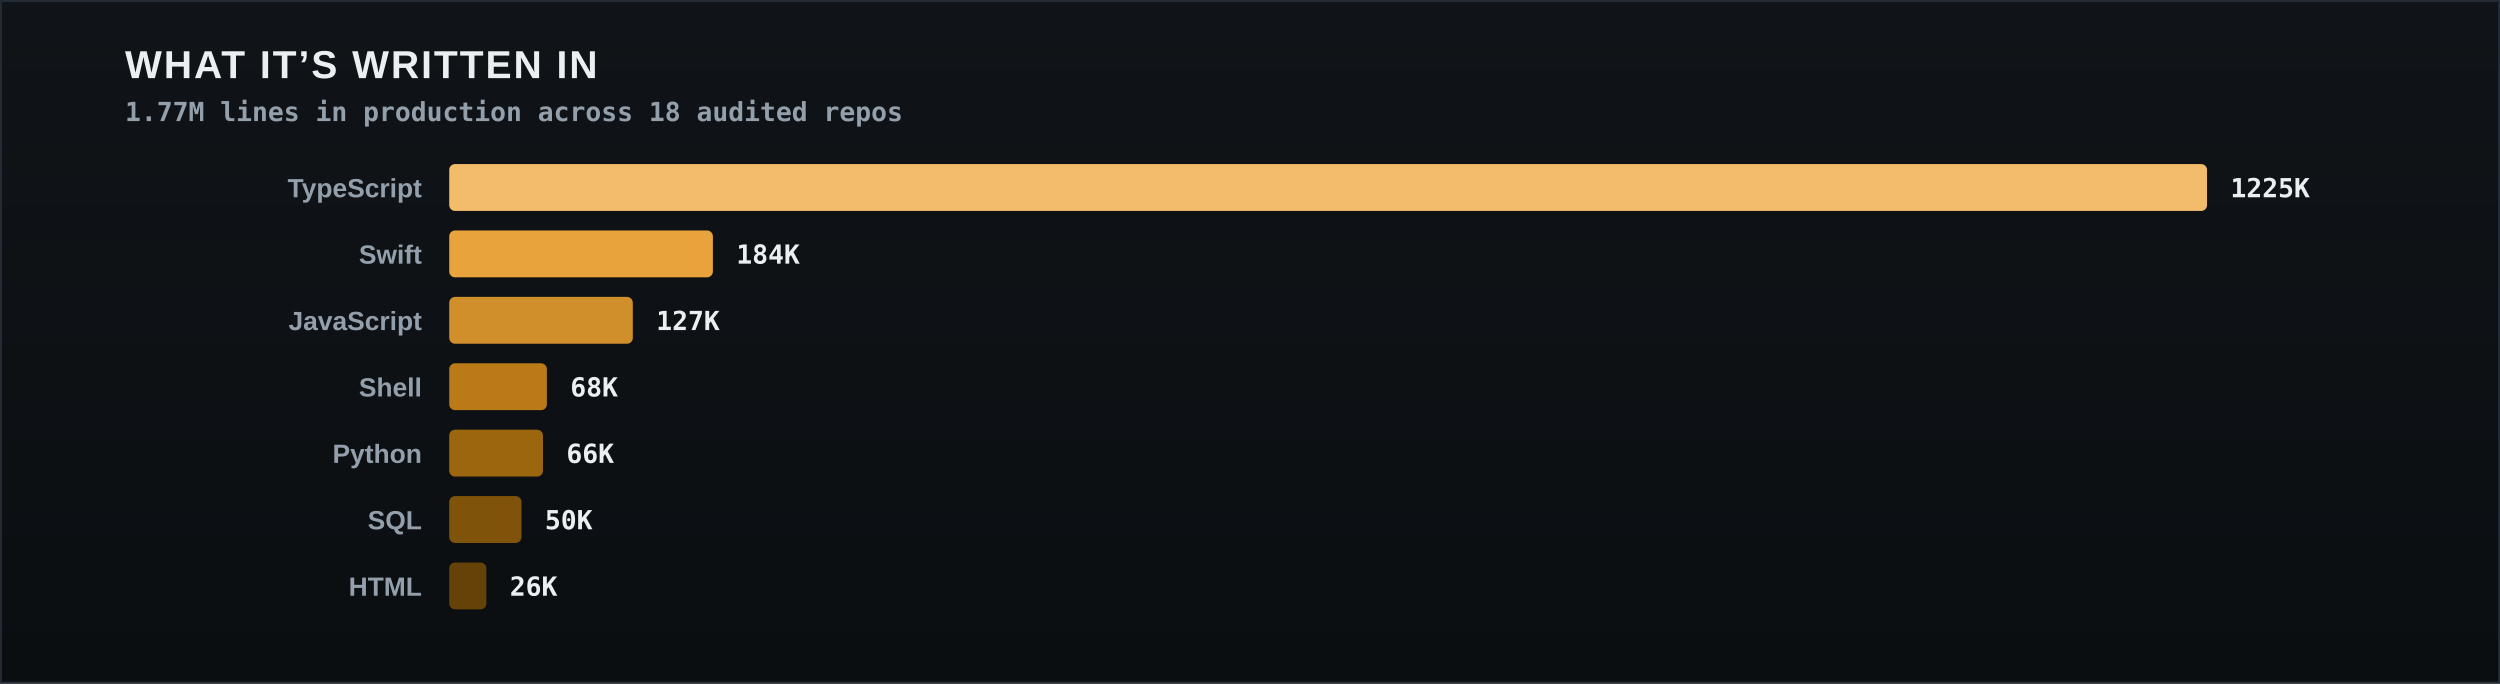
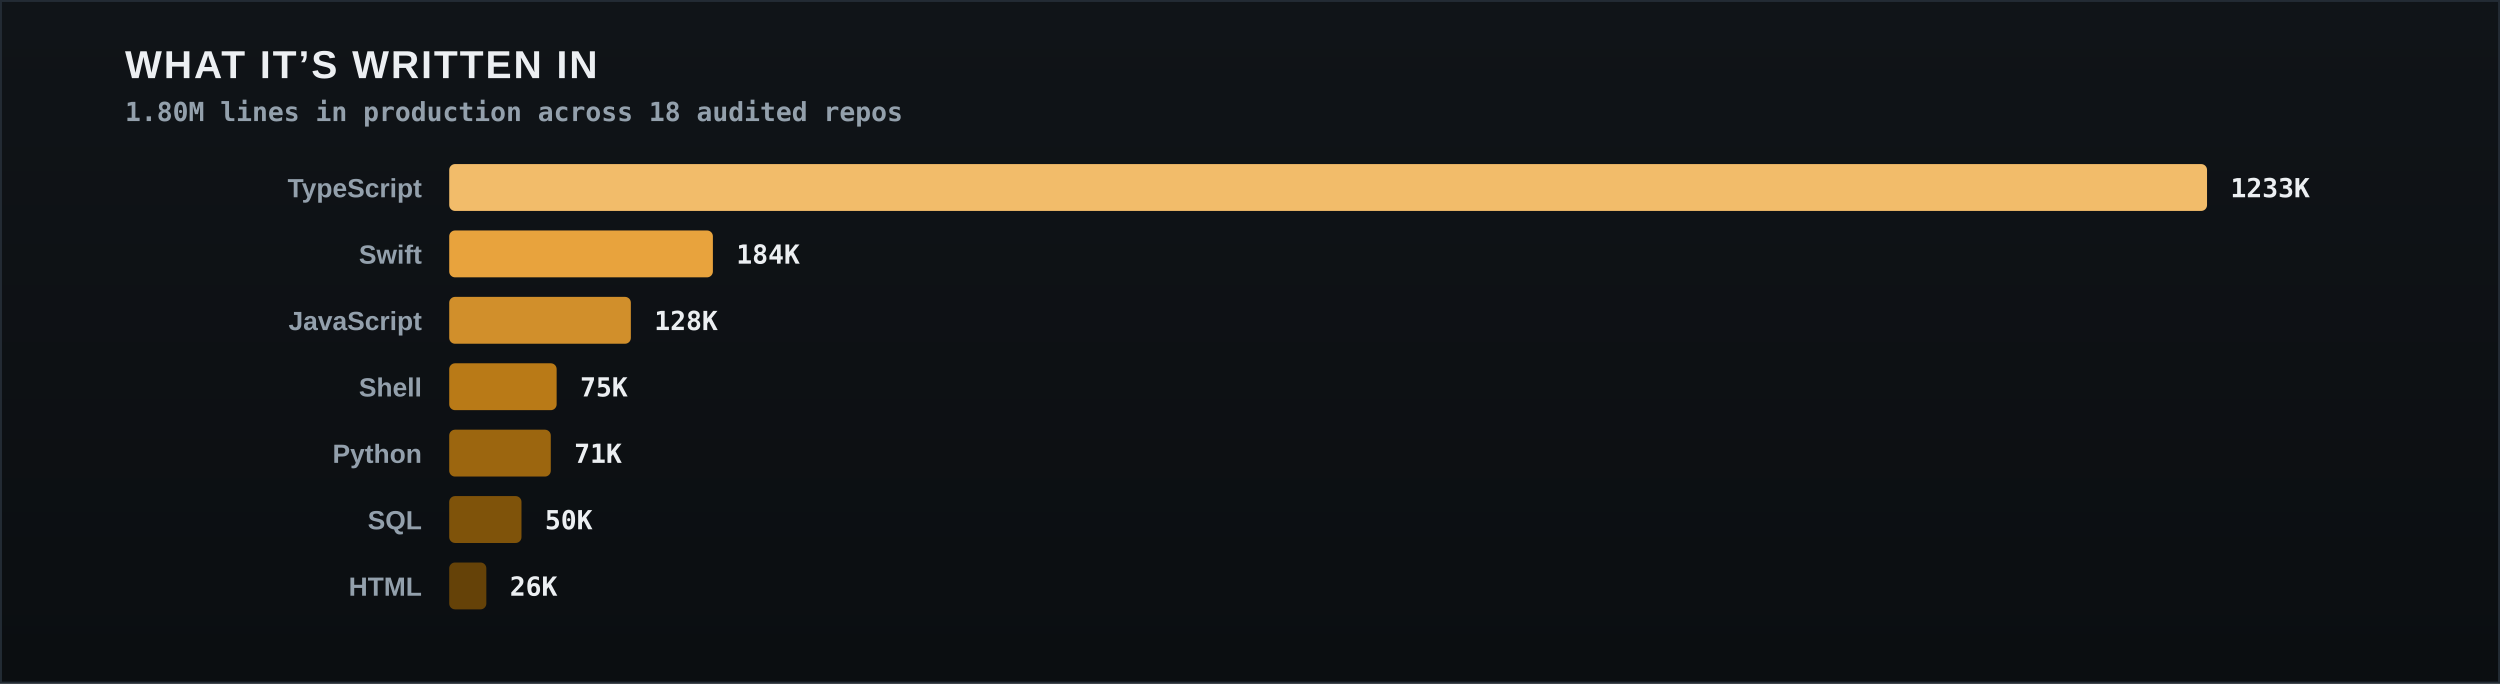
- <svg xmlns="http://www.w3.org/2000/svg" width="1280" height="350" viewBox="0 0 1280 350" role="img" aria-label="Lines of code by language, TypeScript leading at 1225 thousand">
+ <svg xmlns="http://www.w3.org/2000/svg" width="1280" height="350" viewBox="0 0 1280 350" role="img" aria-label="Lines of code by language: TypeScript 1232K, Swift 184K, JavaScript 127K, Shell 75K, Python 71K, SQL 50K">
  <defs>
    <linearGradient id="g" x1="0" y1="0" x2="0" y2="1">
      <stop offset="0" stop-color="#101418" />
      <stop offset="1" stop-color="#0b0e11" />
    </linearGradient>
  </defs>
  <rect width="1280" height="350" fill="url(#g)" />
  <rect x="0.5" y="0.5" width="1279" height="349" fill="none" stroke="#232b34" />
  <text x="64" y="40" font-family="Avenir Next, Helvetica Neue, Arial, sans-serif" font-size="20" font-weight="700" letter-spacing="1" fill="#eceff2">WHAT IT’S WRITTEN IN</text>
-   <text x="64" y="62" font-family="SF Mono, Menlo, Consolas, monospace" font-size="13.5" font-weight="600" fill="#93a0ac">1.77M lines in production across 18 audited repos</text>
+   <text x="64" y="62" font-family="SF Mono, Menlo, Consolas, monospace" font-size="13.5" font-weight="600" fill="#93a0ac">1.80M lines in production across 18 audited repos</text>
  <text x="216" y="101" font-family="Avenir Next, Helvetica Neue, Arial, sans-serif" font-size="13.5" font-weight="600" fill="#93a0ac" text-anchor="end">TypeScript</text>
  <rect x="230" y="84" width="900" height="24" rx="3" fill="#f2bc6a" />
-   <text x="1142" y="101" font-family="SF Mono, Menlo, Consolas, monospace" font-size="13.5" font-weight="600" fill="#eceff2">1225K</text>
+   <text x="1142" y="101" font-family="SF Mono, Menlo, Consolas, monospace" font-size="13.5" font-weight="600" fill="#eceff2">1233K</text>
  <text x="216" y="135" font-family="Avenir Next, Helvetica Neue, Arial, sans-serif" font-size="13.5" font-weight="600" fill="#93a0ac" text-anchor="end">Swift</text>
  <rect x="230" y="118" width="135" height="24" rx="3" fill="#e8a33d" />
  <text x="377" y="135" font-family="SF Mono, Menlo, Consolas, monospace" font-size="13.5" font-weight="600" fill="#eceff2">184K</text>
  <text x="216" y="169" font-family="Avenir Next, Helvetica Neue, Arial, sans-serif" font-size="13.5" font-weight="600" fill="#93a0ac" text-anchor="end">JavaScript</text>
-   <rect x="230" y="152" width="94" height="24" rx="3" fill="#d18f2b" />
-   <text x="336" y="169" font-family="SF Mono, Menlo, Consolas, monospace" font-size="13.5" font-weight="600" fill="#eceff2">127K</text>
+   <rect x="230" y="152" width="93" height="24" rx="3" fill="#d18f2b" />
+   <text x="335" y="169" font-family="SF Mono, Menlo, Consolas, monospace" font-size="13.5" font-weight="600" fill="#eceff2">128K</text>
  <text x="216" y="203" font-family="Avenir Next, Helvetica Neue, Arial, sans-serif" font-size="13.5" font-weight="600" fill="#93a0ac" text-anchor="end">Shell</text>
-   <rect x="230" y="186" width="50" height="24" rx="3" fill="#b97a17" />
-   <text x="292" y="203" font-family="SF Mono, Menlo, Consolas, monospace" font-size="13.5" font-weight="600" fill="#eceff2">68K</text>
+   <rect x="230" y="186" width="55" height="24" rx="3" fill="#b97a17" />
+   <text x="297" y="203" font-family="SF Mono, Menlo, Consolas, monospace" font-size="13.5" font-weight="600" fill="#eceff2">75K</text>
  <text x="216" y="237" font-family="Avenir Next, Helvetica Neue, Arial, sans-serif" font-size="13.5" font-weight="600" fill="#93a0ac" text-anchor="end">Python</text>
-   <rect x="230" y="220" width="48" height="24" rx="3" fill="#9c660f" />
-   <text x="290" y="237" font-family="SF Mono, Menlo, Consolas, monospace" font-size="13.5" font-weight="600" fill="#eceff2">66K</text>
+   <rect x="230" y="220" width="52" height="24" rx="3" fill="#9c660f" />
+   <text x="294" y="237" font-family="SF Mono, Menlo, Consolas, monospace" font-size="13.5" font-weight="600" fill="#eceff2">71K</text>
  <text x="216" y="271" font-family="Avenir Next, Helvetica Neue, Arial, sans-serif" font-size="13.5" font-weight="600" fill="#93a0ac" text-anchor="end">SQL</text>
  <rect x="230" y="254" width="37" height="24" rx="3" fill="#7f530a" />
  <text x="279" y="271" font-family="SF Mono, Menlo, Consolas, monospace" font-size="13.5" font-weight="600" fill="#eceff2">50K</text>
  <text x="216" y="305" font-family="Avenir Next, Helvetica Neue, Arial, sans-serif" font-size="13.5" font-weight="600" fill="#93a0ac" text-anchor="end">HTML</text>
  <rect x="230" y="288" width="19" height="24" rx="3" fill="#654208" />
  <text x="261" y="305" font-family="SF Mono, Menlo, Consolas, monospace" font-size="13.5" font-weight="600" fill="#eceff2">26K</text>
</svg>
